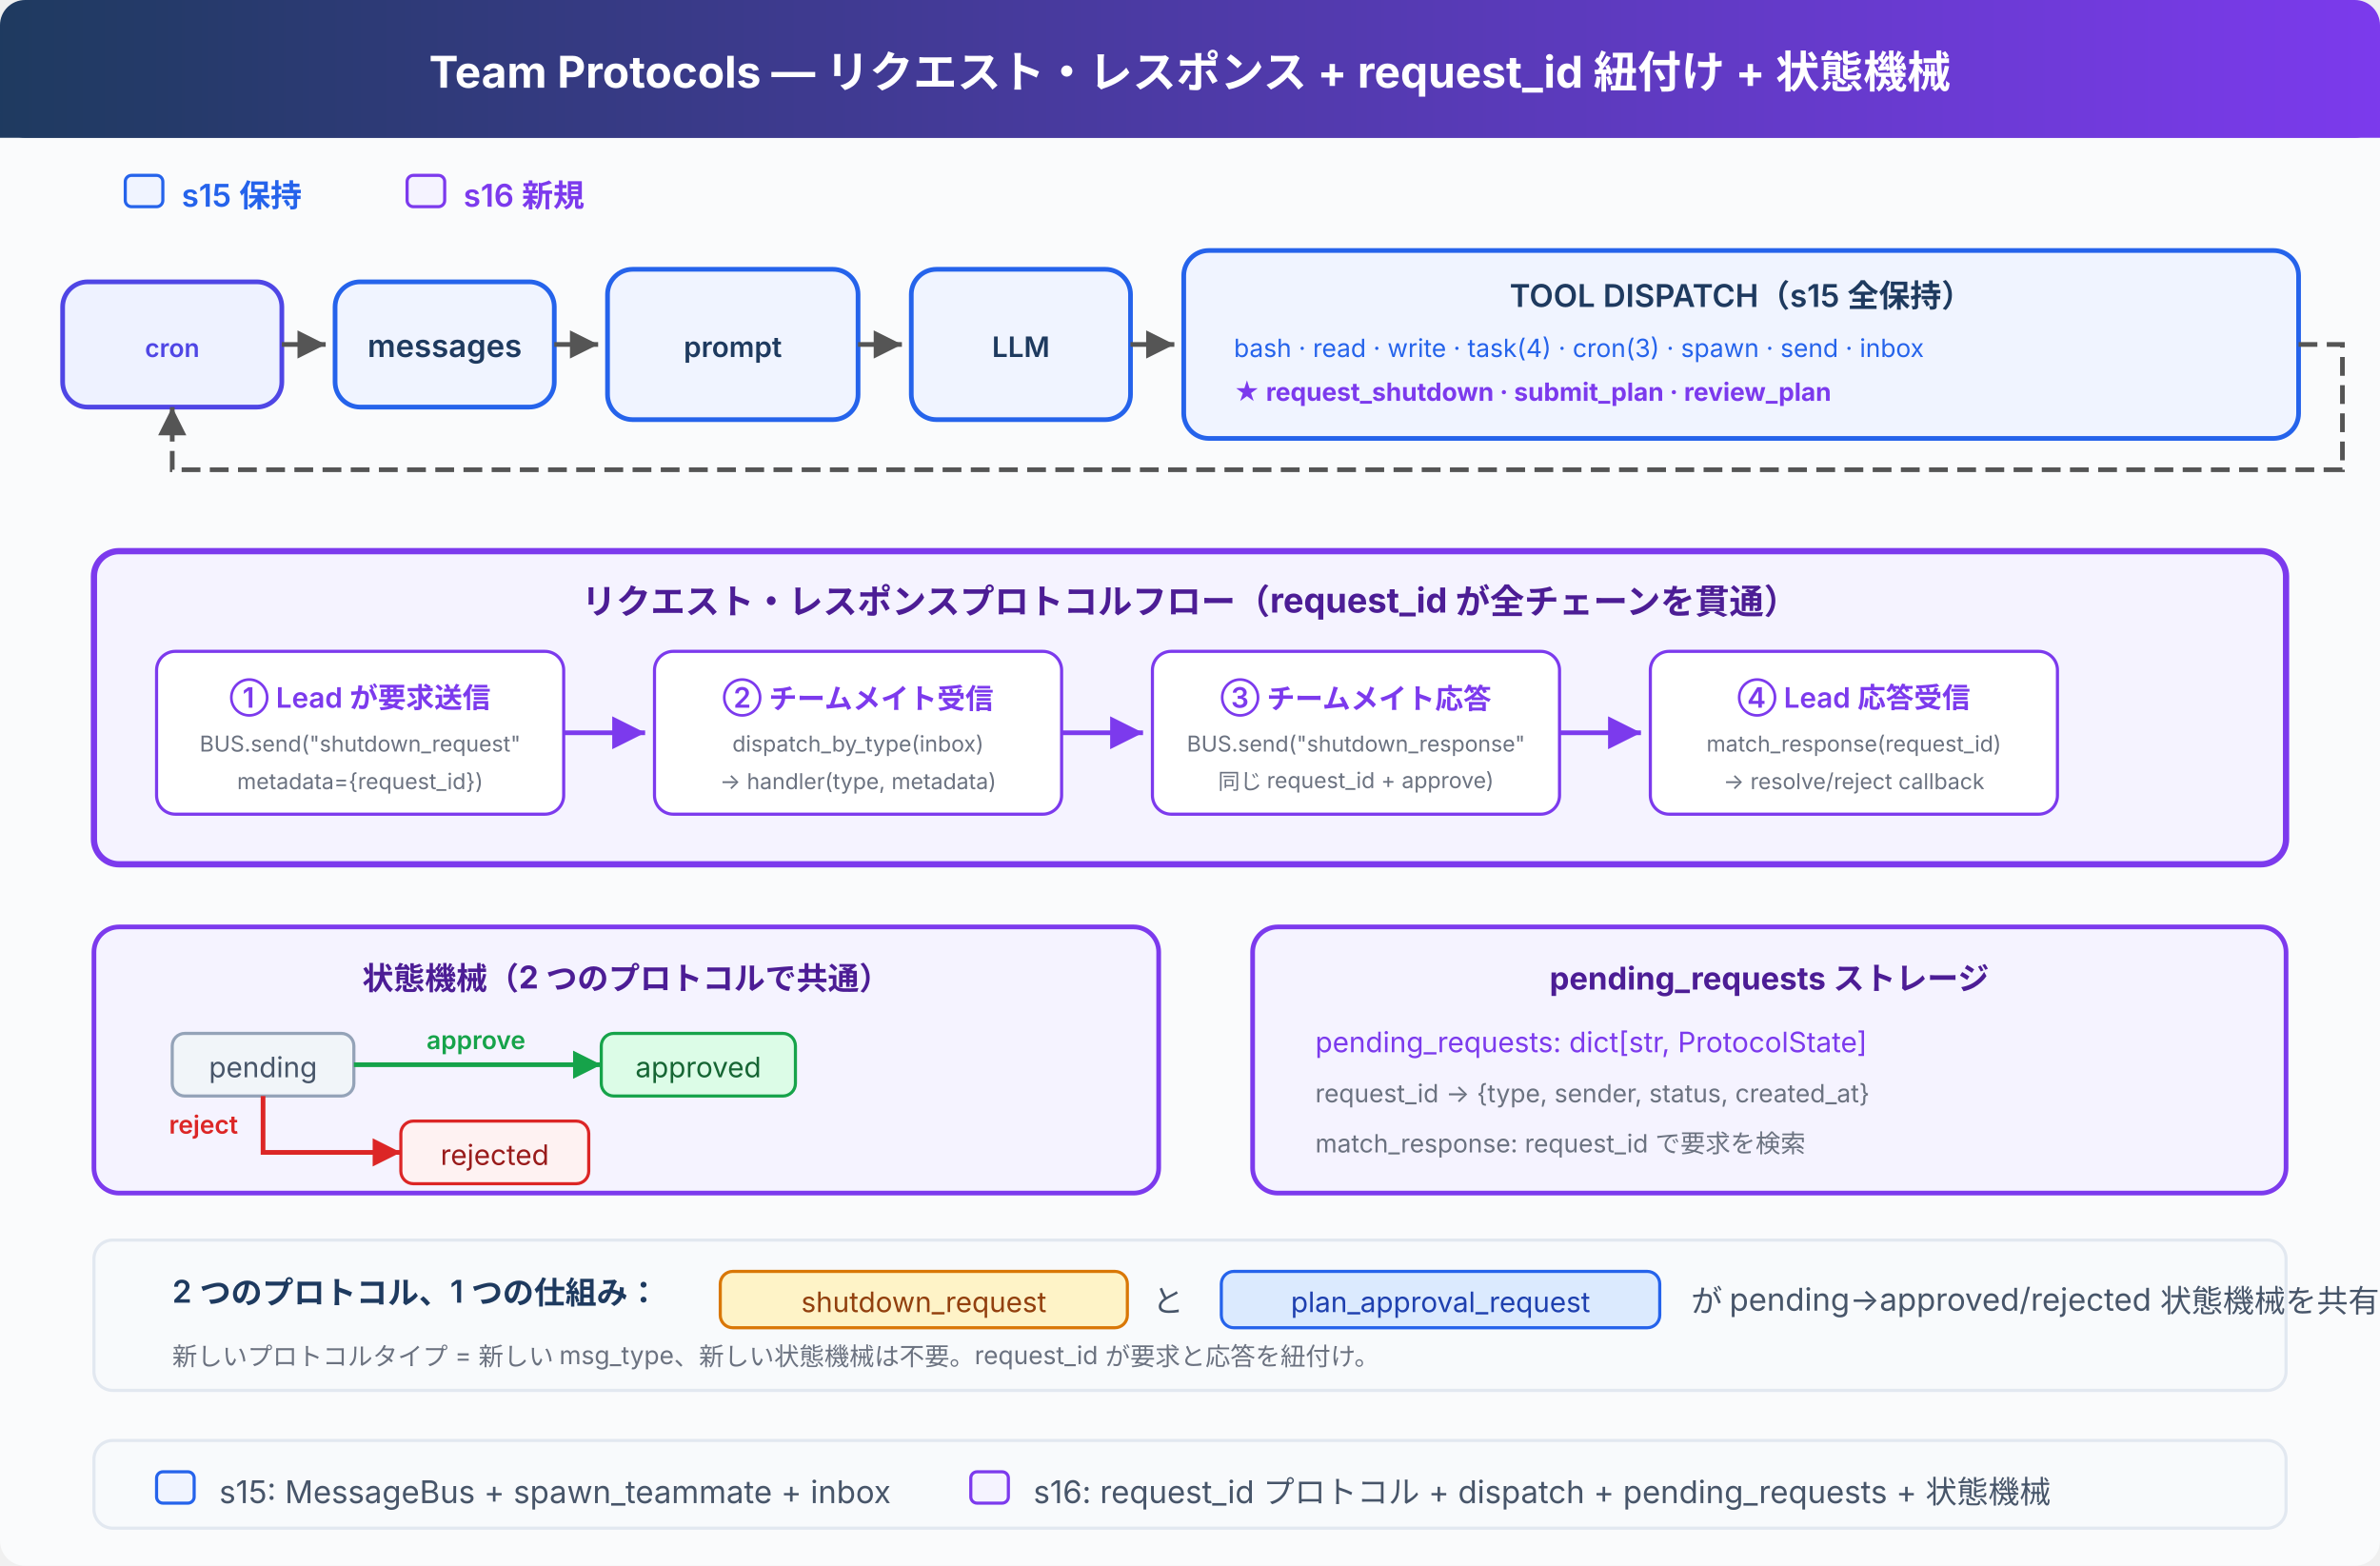
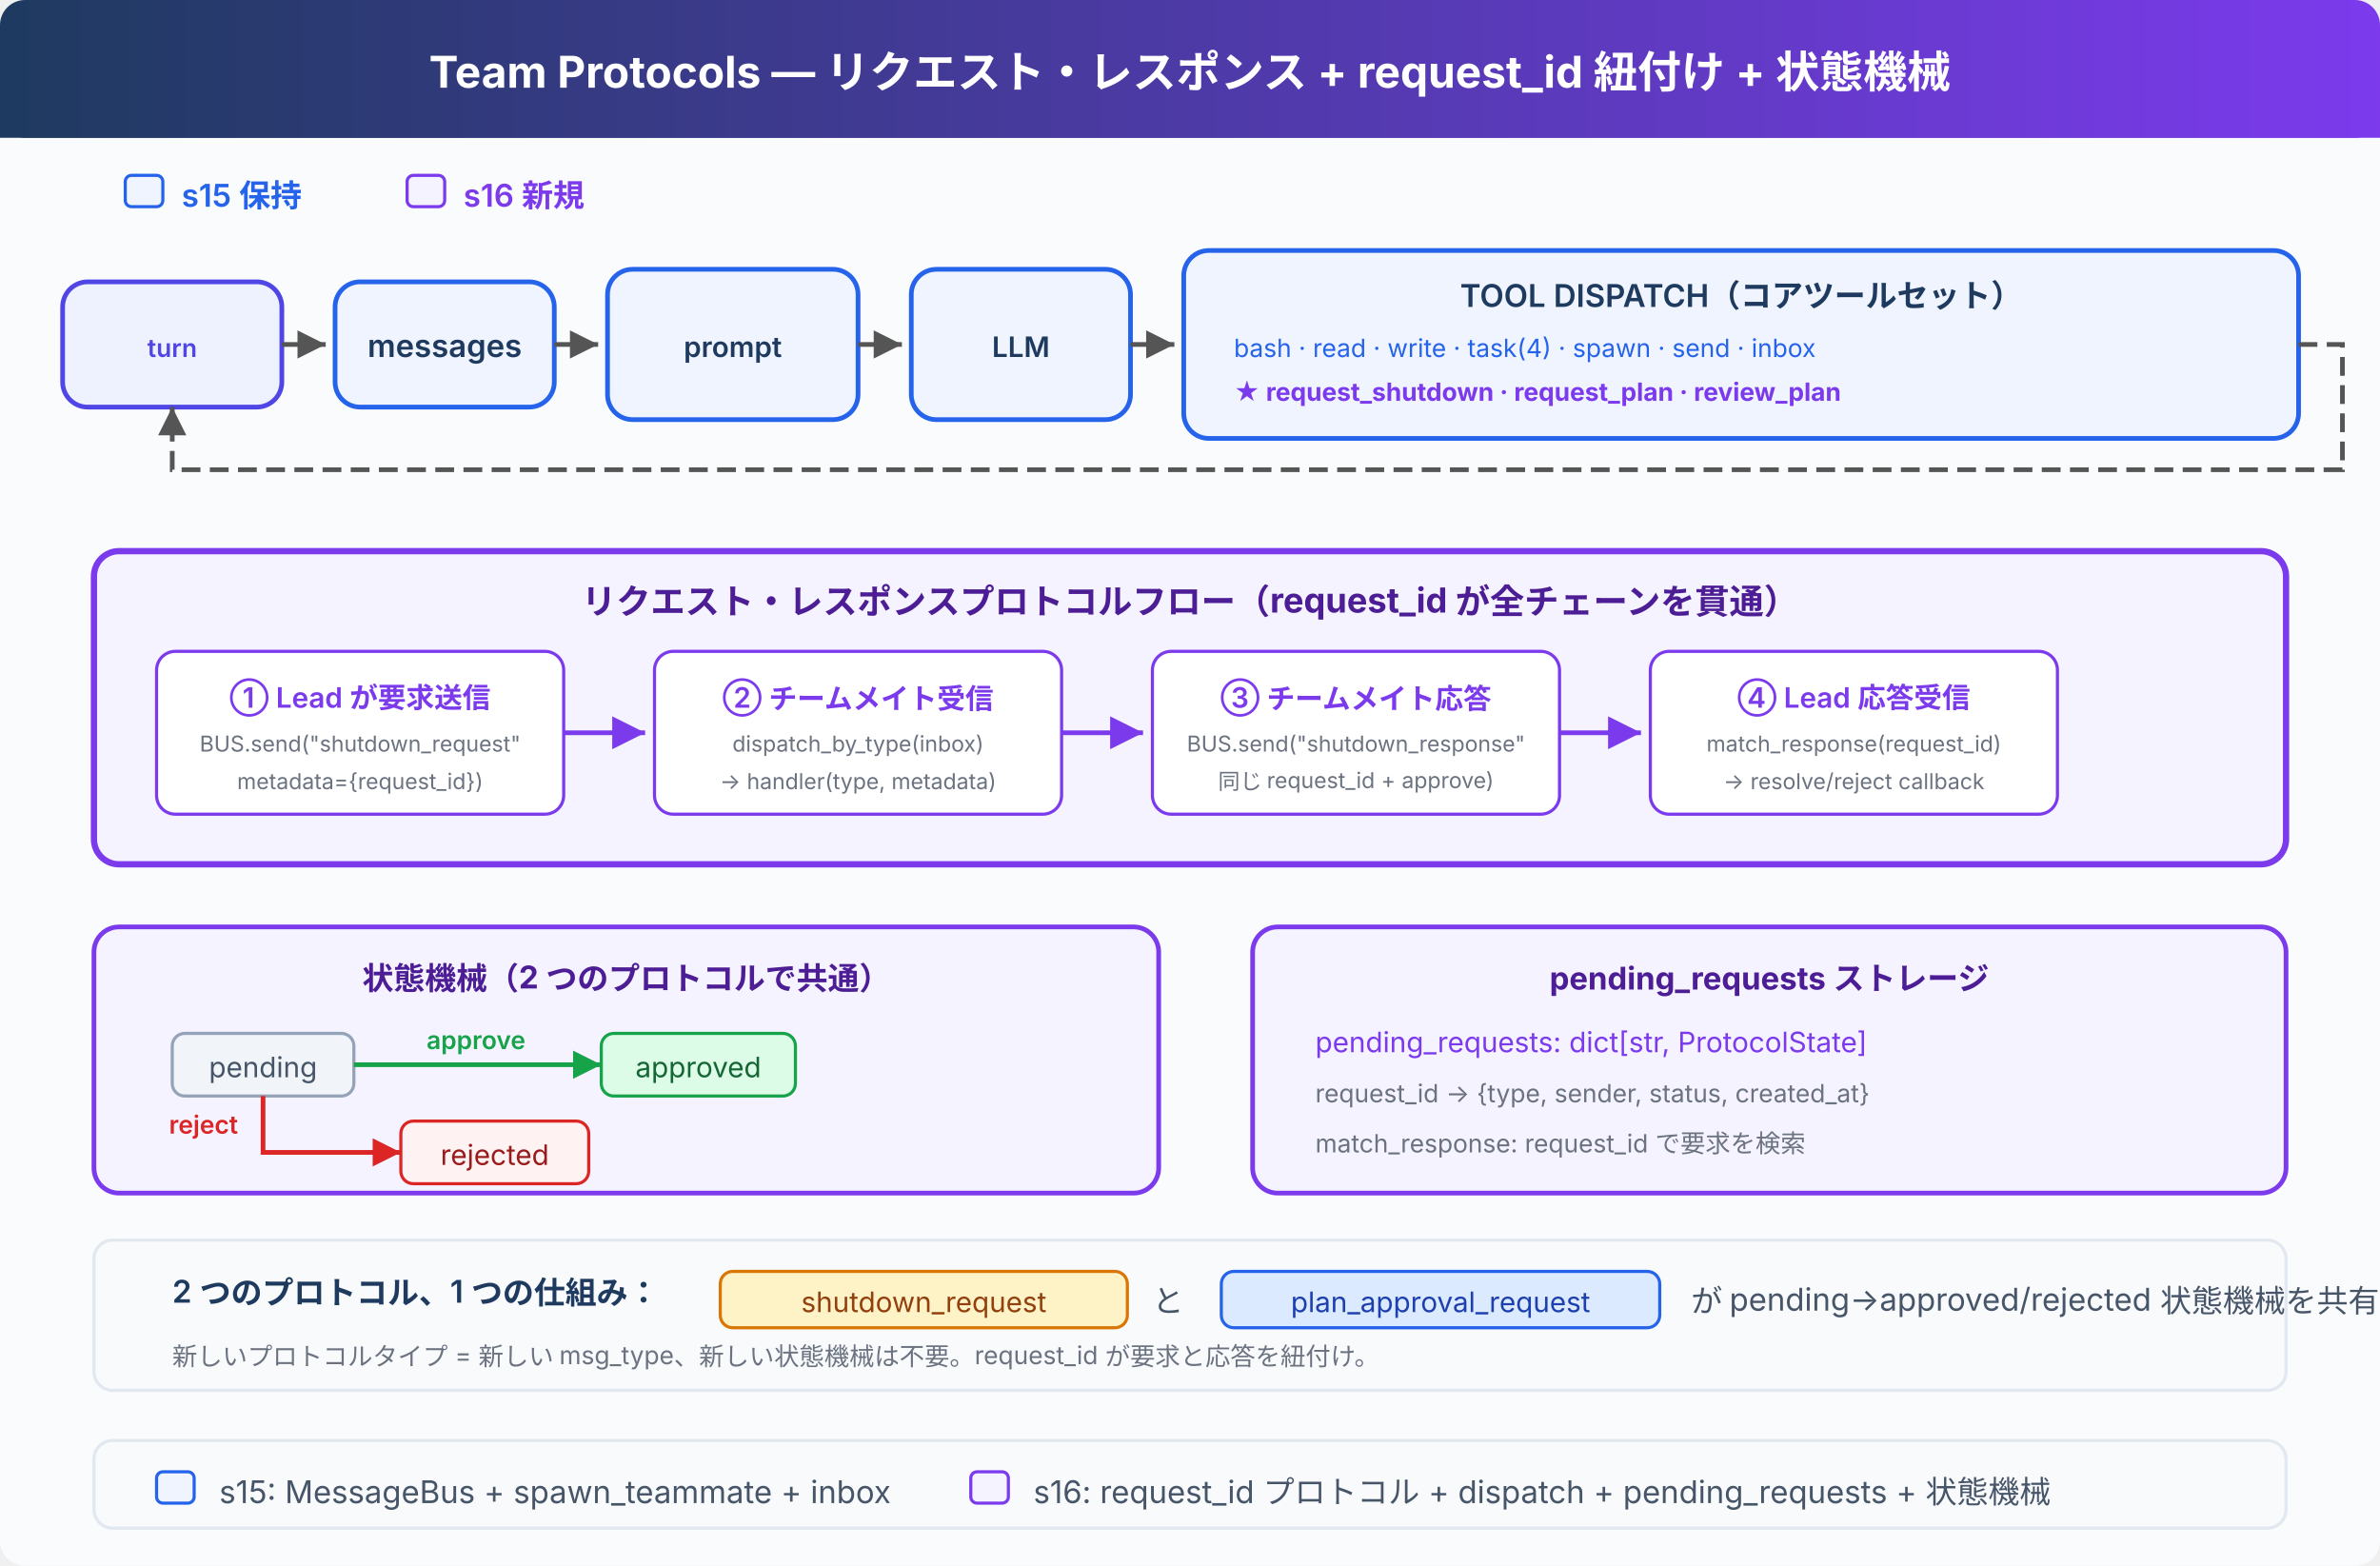
<svg xmlns="http://www.w3.org/2000/svg" viewBox="0 0 760 500" font-family="system-ui, -apple-system, sans-serif">
  <defs>
    <linearGradient id="header" x1="0" y1="0" x2="1" y2="0">
      <stop offset="0%" stop-color="#1e3a5f" />
      <stop offset="100%" stop-color="#7c3aed" />
    </linearGradient>
    <marker id="arrow" viewBox="0 0 10 10" refX="10" refY="5" markerWidth="6" markerHeight="6" orient="auto-start-reverse">
      <path d="M 0 0 L 10 5 L 0 10 z" fill="#555" />
    </marker>
    <marker id="arrow-purple" viewBox="0 0 10 10" refX="10" refY="5" markerWidth="7" markerHeight="7" orient="auto-start-reverse">
      <path d="M 0 0 L 10 5 L 0 10 z" fill="#7c3aed" />
    </marker>
    <marker id="arrow-cyan" viewBox="0 0 10 10" refX="10" refY="5" markerWidth="6" markerHeight="6" orient="auto-start-reverse">
      <path d="M 0 0 L 10 5 L 0 10 z" fill="#0891b2" />
    </marker>
    <marker id="arrow-green" viewBox="0 0 10 10" refX="10" refY="5" markerWidth="6" markerHeight="6" orient="auto-start-reverse">
      <path d="M 0 0 L 10 5 L 0 10 z" fill="#16a34a" />
    </marker>
    <marker id="arrow-red" viewBox="0 0 10 10" refX="10" refY="5" markerWidth="6" markerHeight="6" orient="auto-start-reverse">
      <path d="M 0 0 L 10 5 L 0 10 z" fill="#dc2626" />
    </marker>
  </defs>
  <rect width="760" height="500" fill="#fafbfc" rx="8" />
  <rect x="0" y="0" width="760" height="44" fill="url(#header)" rx="8" />
  <rect x="0" y="36" width="760" height="8" fill="url(#header)" />
  <text x="380" y="28" fill="#fff" font-size="14" font-weight="700" text-anchor="middle">Team Protocols — リクエスト・レスポンス + request_id 紐付け + 状態機械</text>
  <rect x="40" y="56" width="12" height="10" rx="2" fill="#f0f4ff" stroke="#2563eb" stroke-width="1" />
  <text x="58" y="66" fill="#2563eb" font-size="10" font-weight="600">s15 保持</text>
  <rect x="130" y="56" width="12" height="10" rx="2" fill="#f5f3ff" stroke="#7c3aed" stroke-width="1" />
  <text x="148" y="66" fill="#7c3aed" font-size="10" font-weight="600">s16 新規</text>
  <rect x="20" y="90" width="70" height="40" rx="8" fill="#eef2ff" stroke="#4f46e5" stroke-width="1.5" />
-   <text x="55" y="114" fill="#4f46e5" font-size="8" font-weight="600" text-anchor="middle">cron</text>
+   <text x="55" y="114" fill="#4f46e5" font-size="8" font-weight="600" text-anchor="middle">turn</text>
  <line x1="90" y1="110" x2="104" y2="110" stroke="#555" stroke-width="1.5" marker-end="url(#arrow)" />
  <rect x="107" y="90" width="70" height="40" rx="8" fill="#f0f4ff" stroke="#2563eb" stroke-width="1.5" />
  <text x="142" y="114" fill="#1e3a5f" font-size="10" font-weight="600" text-anchor="middle">messages</text>
  <line x1="177" y1="110" x2="191" y2="110" stroke="#555" stroke-width="1.5" marker-end="url(#arrow)" />
  <rect x="194" y="86" width="80" height="48" rx="8" fill="#f0f4ff" stroke="#2563eb" stroke-width="1.5" />
  <text x="234" y="114" fill="#1e3a5f" font-size="9" font-weight="600" text-anchor="middle">prompt</text>
  <line x1="274" y1="110" x2="288" y2="110" stroke="#555" stroke-width="1.5" marker-end="url(#arrow)" />
  <rect x="291" y="86" width="70" height="48" rx="8" fill="#f0f4ff" stroke="#2563eb" stroke-width="1.5" />
  <text x="326" y="114" fill="#1e3a5f" font-size="9" font-weight="600" text-anchor="middle">LLM</text>
  <line x1="361" y1="110" x2="375" y2="110" stroke="#555" stroke-width="1.5" marker-end="url(#arrow)" />
  <rect x="378" y="80" width="356" height="60" rx="8" fill="#f0f4ff" stroke="#2563eb" stroke-width="1.5" />
-   <text x="556" y="98" fill="#1e3a5f" font-size="10" font-weight="600" text-anchor="middle">TOOL DISPATCH（s15 全保持）</text>
-   <text x="394" y="114" fill="#2563eb" font-size="8">bash · read · write · task(4) · cron(3) · spawn · send · inbox</text>
-   <text x="394" y="128" fill="#7c3aed" font-size="8" font-weight="700">★ request_shutdown · submit_plan · review_plan</text>
+   <text x="556" y="98" fill="#1e3a5f" font-size="10" font-weight="600" text-anchor="middle">TOOL DISPATCH（コアツールセット）</text>
+   <text x="394" y="114" fill="#2563eb" font-size="8">bash · read · write · task(4) · spawn · send · inbox</text>
+   <text x="394" y="128" fill="#7c3aed" font-size="8" font-weight="700">★ request_shutdown · request_plan · review_plan</text>
  <path d="M 734 110 L 748 110 L 748 150 L 55 150 L 55 130" fill="none" stroke="#555" stroke-width="1.5" marker-end="url(#arrow)" stroke-dasharray="6,3" />
  <rect x="30" y="176" width="700" height="100" rx="8" fill="#f5f3ff" stroke="#7c3aed" stroke-width="2" />
  <text x="380" y="196" fill="#4c1d95" font-size="11" font-weight="700" text-anchor="middle">リクエスト・レスポンスプロトコルフロー（request_id が全チェーンを貫通）</text>
  <rect x="50" y="208" width="130" height="52" rx="6" fill="#fff" stroke="#7c3aed" stroke-width="1" />
  <text x="115" y="226" fill="#7c3aed" font-size="9" font-weight="600" text-anchor="middle">① Lead が要求送信</text>
  <text x="115" y="240" fill="#6b7280" font-size="7" text-anchor="middle">BUS.send("shutdown_request"</text>
  <text x="115" y="252" fill="#6b7280" font-size="7" text-anchor="middle">metadata={request_id})</text>
  <line x1="180" y1="234" x2="206" y2="234" stroke="#7c3aed" stroke-width="1.5" marker-end="url(#arrow-purple)" />
  <rect x="209" y="208" width="130" height="52" rx="6" fill="#fff" stroke="#7c3aed" stroke-width="1" />
  <text x="274" y="226" fill="#7c3aed" font-size="9" font-weight="600" text-anchor="middle">② チームメイト受信</text>
  <text x="274" y="240" fill="#6b7280" font-size="7" text-anchor="middle">dispatch_by_type(inbox)</text>
  <text x="274" y="252" fill="#6b7280" font-size="7" text-anchor="middle">→ handler(type, metadata)</text>
  <line x1="339" y1="234" x2="365" y2="234" stroke="#7c3aed" stroke-width="1.5" marker-end="url(#arrow-purple)" />
  <rect x="368" y="208" width="130" height="52" rx="6" fill="#fff" stroke="#7c3aed" stroke-width="1" />
  <text x="433" y="226" fill="#7c3aed" font-size="9" font-weight="600" text-anchor="middle">③ チームメイト応答</text>
  <text x="433" y="240" fill="#6b7280" font-size="7" text-anchor="middle">BUS.send("shutdown_response"</text>
  <text x="433" y="252" fill="#6b7280" font-size="7" text-anchor="middle">同じ request_id + approve)</text>
  <line x1="498" y1="234" x2="524" y2="234" stroke="#7c3aed" stroke-width="1.5" marker-end="url(#arrow-purple)" />
  <rect x="527" y="208" width="130" height="52" rx="6" fill="#fff" stroke="#7c3aed" stroke-width="1" />
  <text x="592" y="226" fill="#7c3aed" font-size="9" font-weight="600" text-anchor="middle">④ Lead 応答受信</text>
  <text x="592" y="240" fill="#6b7280" font-size="7" text-anchor="middle">match_response(request_id)</text>
  <text x="592" y="252" fill="#6b7280" font-size="7" text-anchor="middle">→ resolve/reject callback</text>
  <rect x="30" y="296" width="340" height="85" rx="8" fill="#f5f3ff" stroke="#7c3aed" stroke-width="1.5" />
  <text x="200" y="316" fill="#4c1d95" font-size="10" font-weight="700" text-anchor="middle">状態機械（2 つのプロトコルで共通）</text>
  <rect x="55" y="330" width="58" height="20" rx="4" fill="#f1f5f9" stroke="#94a3b8" stroke-width="1" />
  <text x="84" y="344" fill="#475569" font-size="9" text-anchor="middle">pending</text>
  <line x1="113" y1="340" x2="192" y2="340" stroke="#16a34a" stroke-width="1.5" marker-end="url(#arrow-green)" />
  <text x="152" y="335" fill="#16a34a" font-size="8" font-weight="600" text-anchor="middle">approve</text>
  <rect x="192" y="330" width="62" height="20" rx="4" fill="#dcfce7" stroke="#16a34a" stroke-width="1" />
  <text x="223" y="344" fill="#166534" font-size="9" text-anchor="middle">approved</text>
  <path d="M 84 350 L 84 368 L 128 368" fill="none" stroke="#dc2626" stroke-width="1.5" marker-end="url(#arrow-red)" />
  <text x="76" y="362" fill="#dc2626" font-size="8" font-weight="600" text-anchor="end">reject</text>
  <rect x="128" y="358" width="60" height="20" rx="4" fill="#fef2f2" stroke="#dc2626" stroke-width="1" />
  <text x="158" y="372" fill="#991b1b" font-size="9" text-anchor="middle">rejected</text>
  <rect x="400" y="296" width="330" height="85" rx="8" fill="#f5f3ff" stroke="#7c3aed" stroke-width="1.5" />
  <text x="565" y="316" fill="#4c1d95" font-size="10" font-weight="700" text-anchor="middle">pending_requests ストレージ</text>
  <text x="420" y="336" fill="#7c3aed" font-size="9">pending_requests: dict[str, ProtocolState]</text>
  <text x="420" y="352" fill="#6b7280" font-size="8">request_id → {type, sender, status, created_at}</text>
  <text x="420" y="368" fill="#6b7280" font-size="8">match_response: request_id で要求を検索</text>
  <rect x="30" y="396" width="700" height="48" rx="6" fill="#f8fafc" stroke="#e2e8f0" stroke-width="1" />
  <text x="55" y="416" fill="#1e3a5f" font-size="10" font-weight="600">2 つのプロトコル、1 つの仕組み：</text>
  <rect x="230" y="406" width="130" height="18" rx="4" fill="#fef3c7" stroke="#d97706" stroke-width="1" />
  <text x="295" y="419" fill="#92400e" font-size="9" text-anchor="middle">shutdown_request</text>
  <text x="368" y="419" fill="#475569" font-size="10">と</text>
  <rect x="390" y="406" width="140" height="18" rx="4" fill="#dbeafe" stroke="#2563eb" stroke-width="1" />
  <text x="460" y="419" fill="#1e40af" font-size="9" text-anchor="middle">plan_approval_request</text>
  <text x="540" y="419" fill="#475569" font-size="10">が pending→approved/rejected 状態機械を共有</text>
  <text x="55" y="436" fill="#6b7280" font-size="8">新しいプロトコルタイプ = 新しい msg_type、新しい状態機械は不要。request_id が要求と応答を紐付け。</text>
  <rect x="30" y="460" width="700" height="28" rx="6" fill="#f8fafc" stroke="#e2e8f0" stroke-width="1" />
  <rect x="50" y="470" width="12" height="10" rx="2" fill="#f0f4ff" stroke="#2563eb" stroke-width="1" />
  <text x="70" y="480" fill="#475569" font-size="10">s15: MessageBus + spawn_teammate + inbox</text>
  <rect x="310" y="470" width="12" height="10" rx="2" fill="#f5f3ff" stroke="#7c3aed" stroke-width="1" />
  <text x="330" y="480" fill="#475569" font-size="10">s16: request_id プロトコル + dispatch + pending_requests + 状態機械</text>
</svg>
